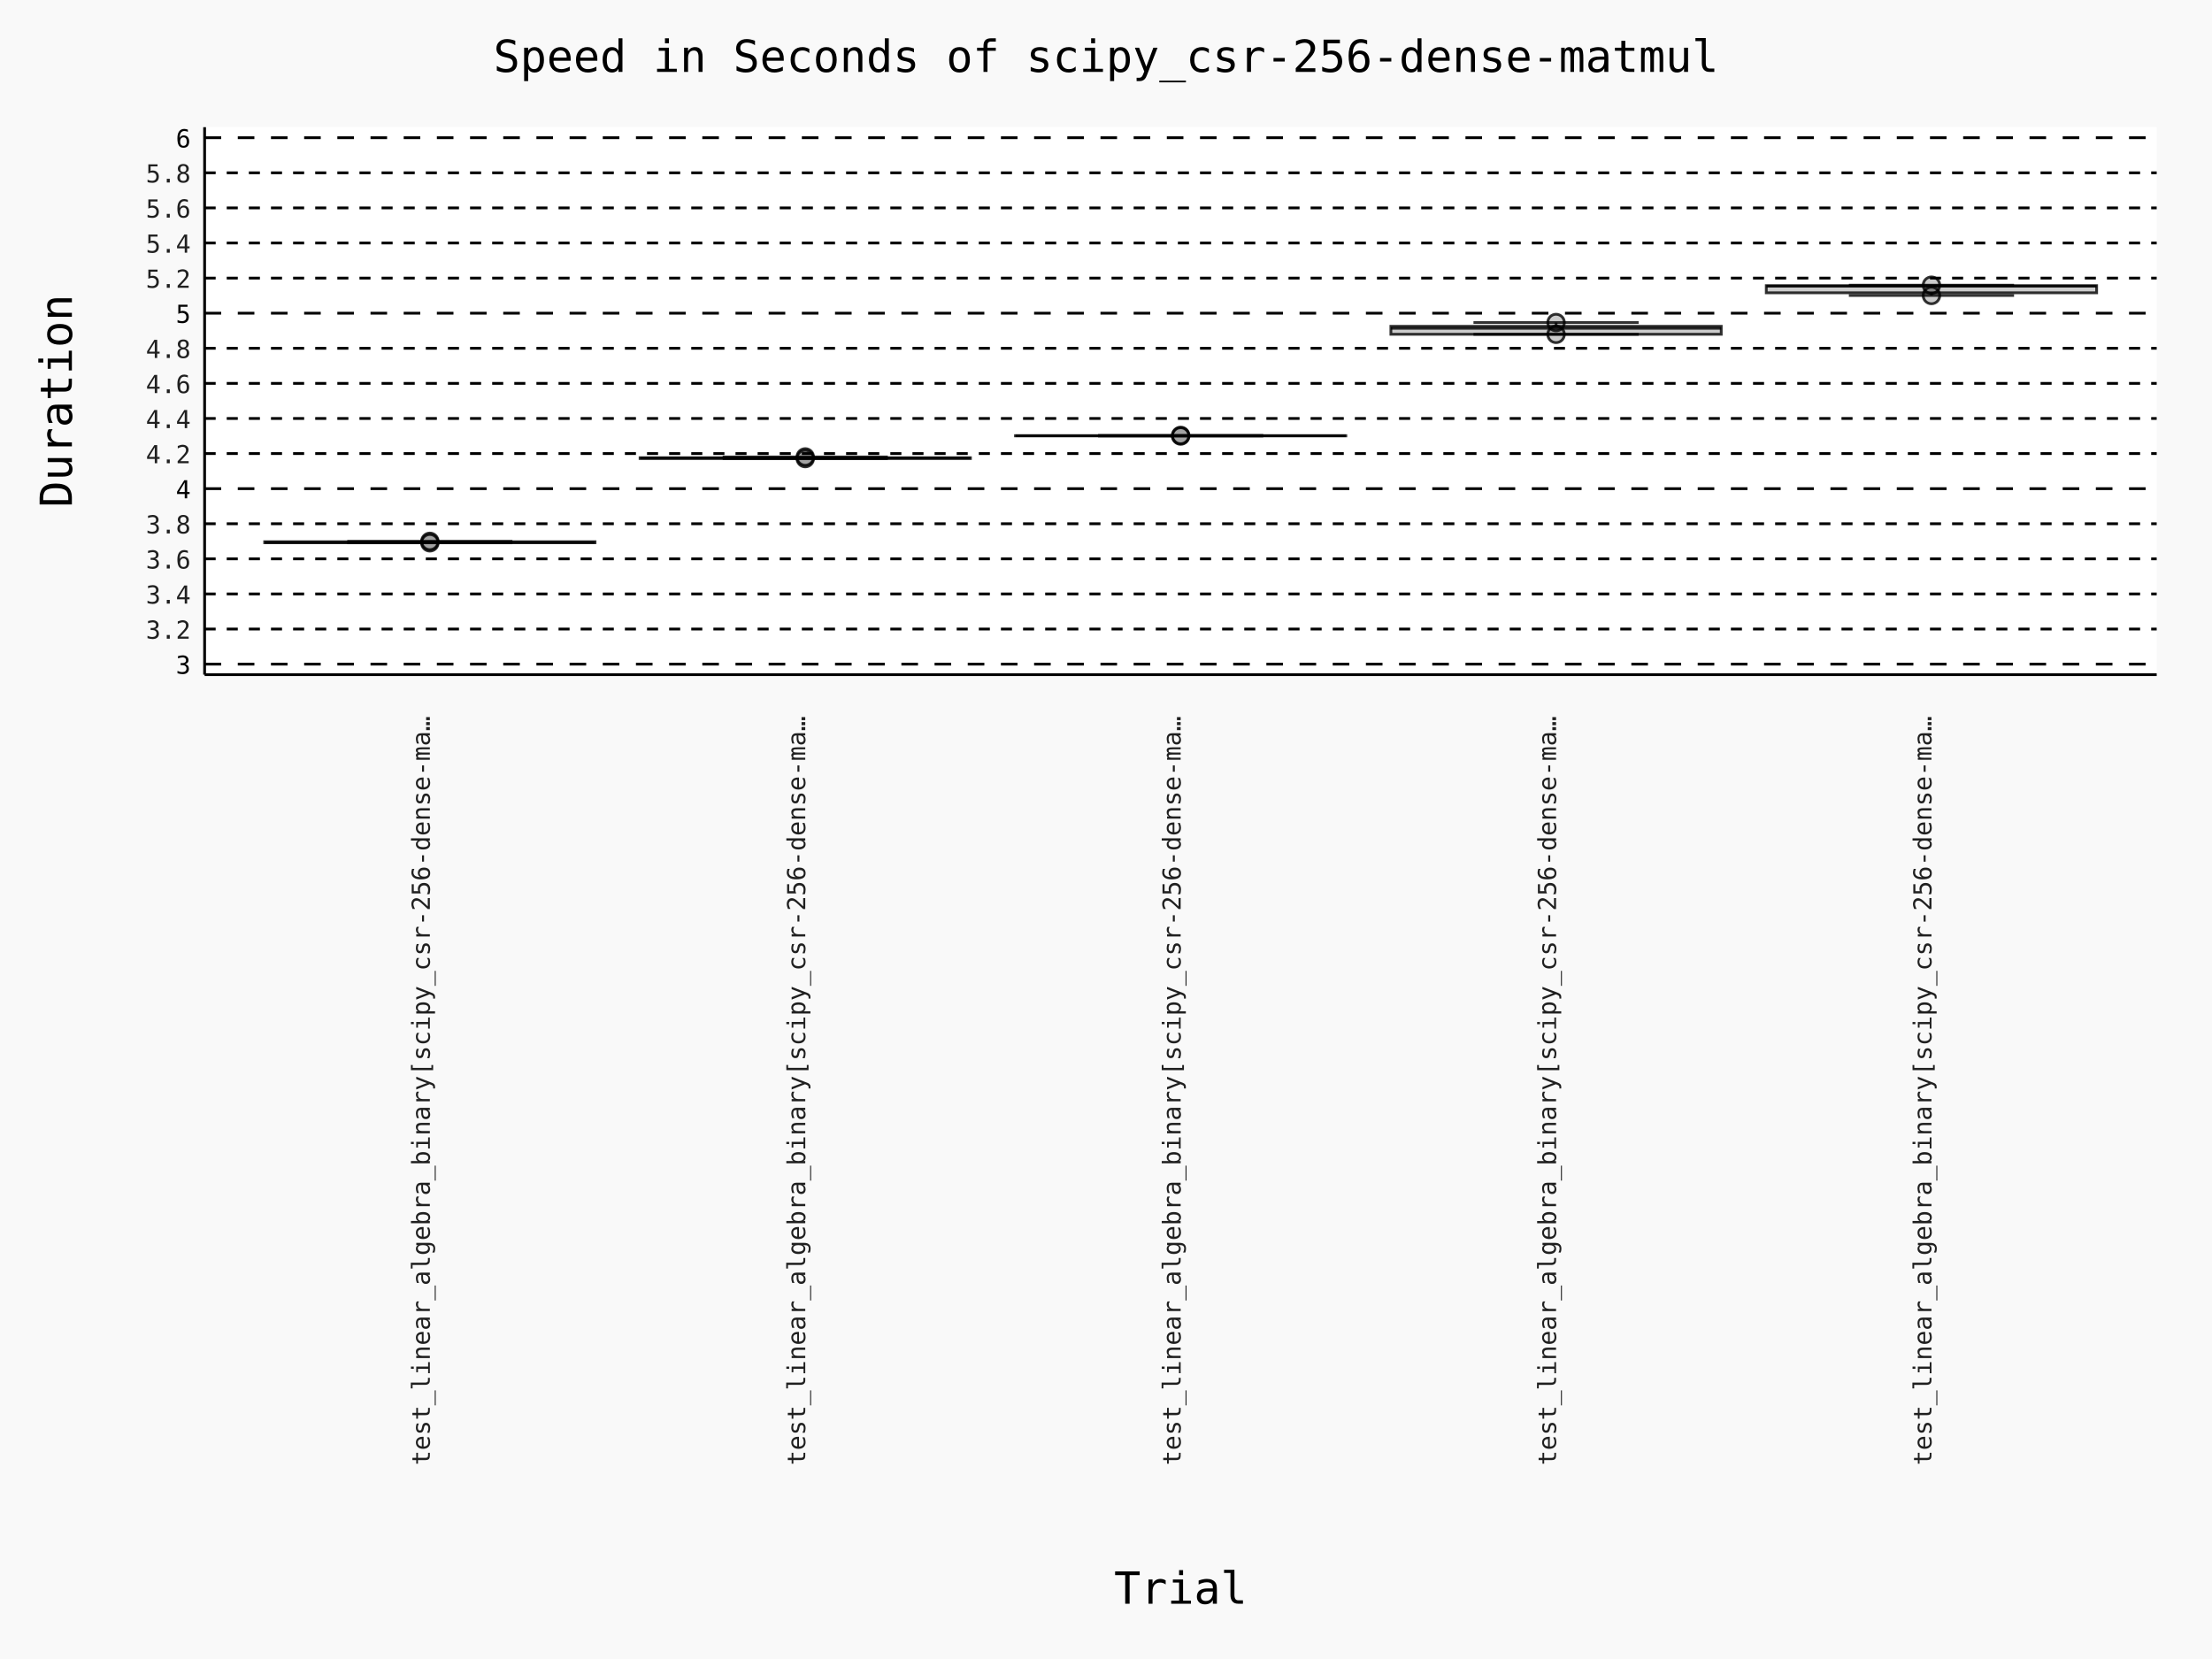
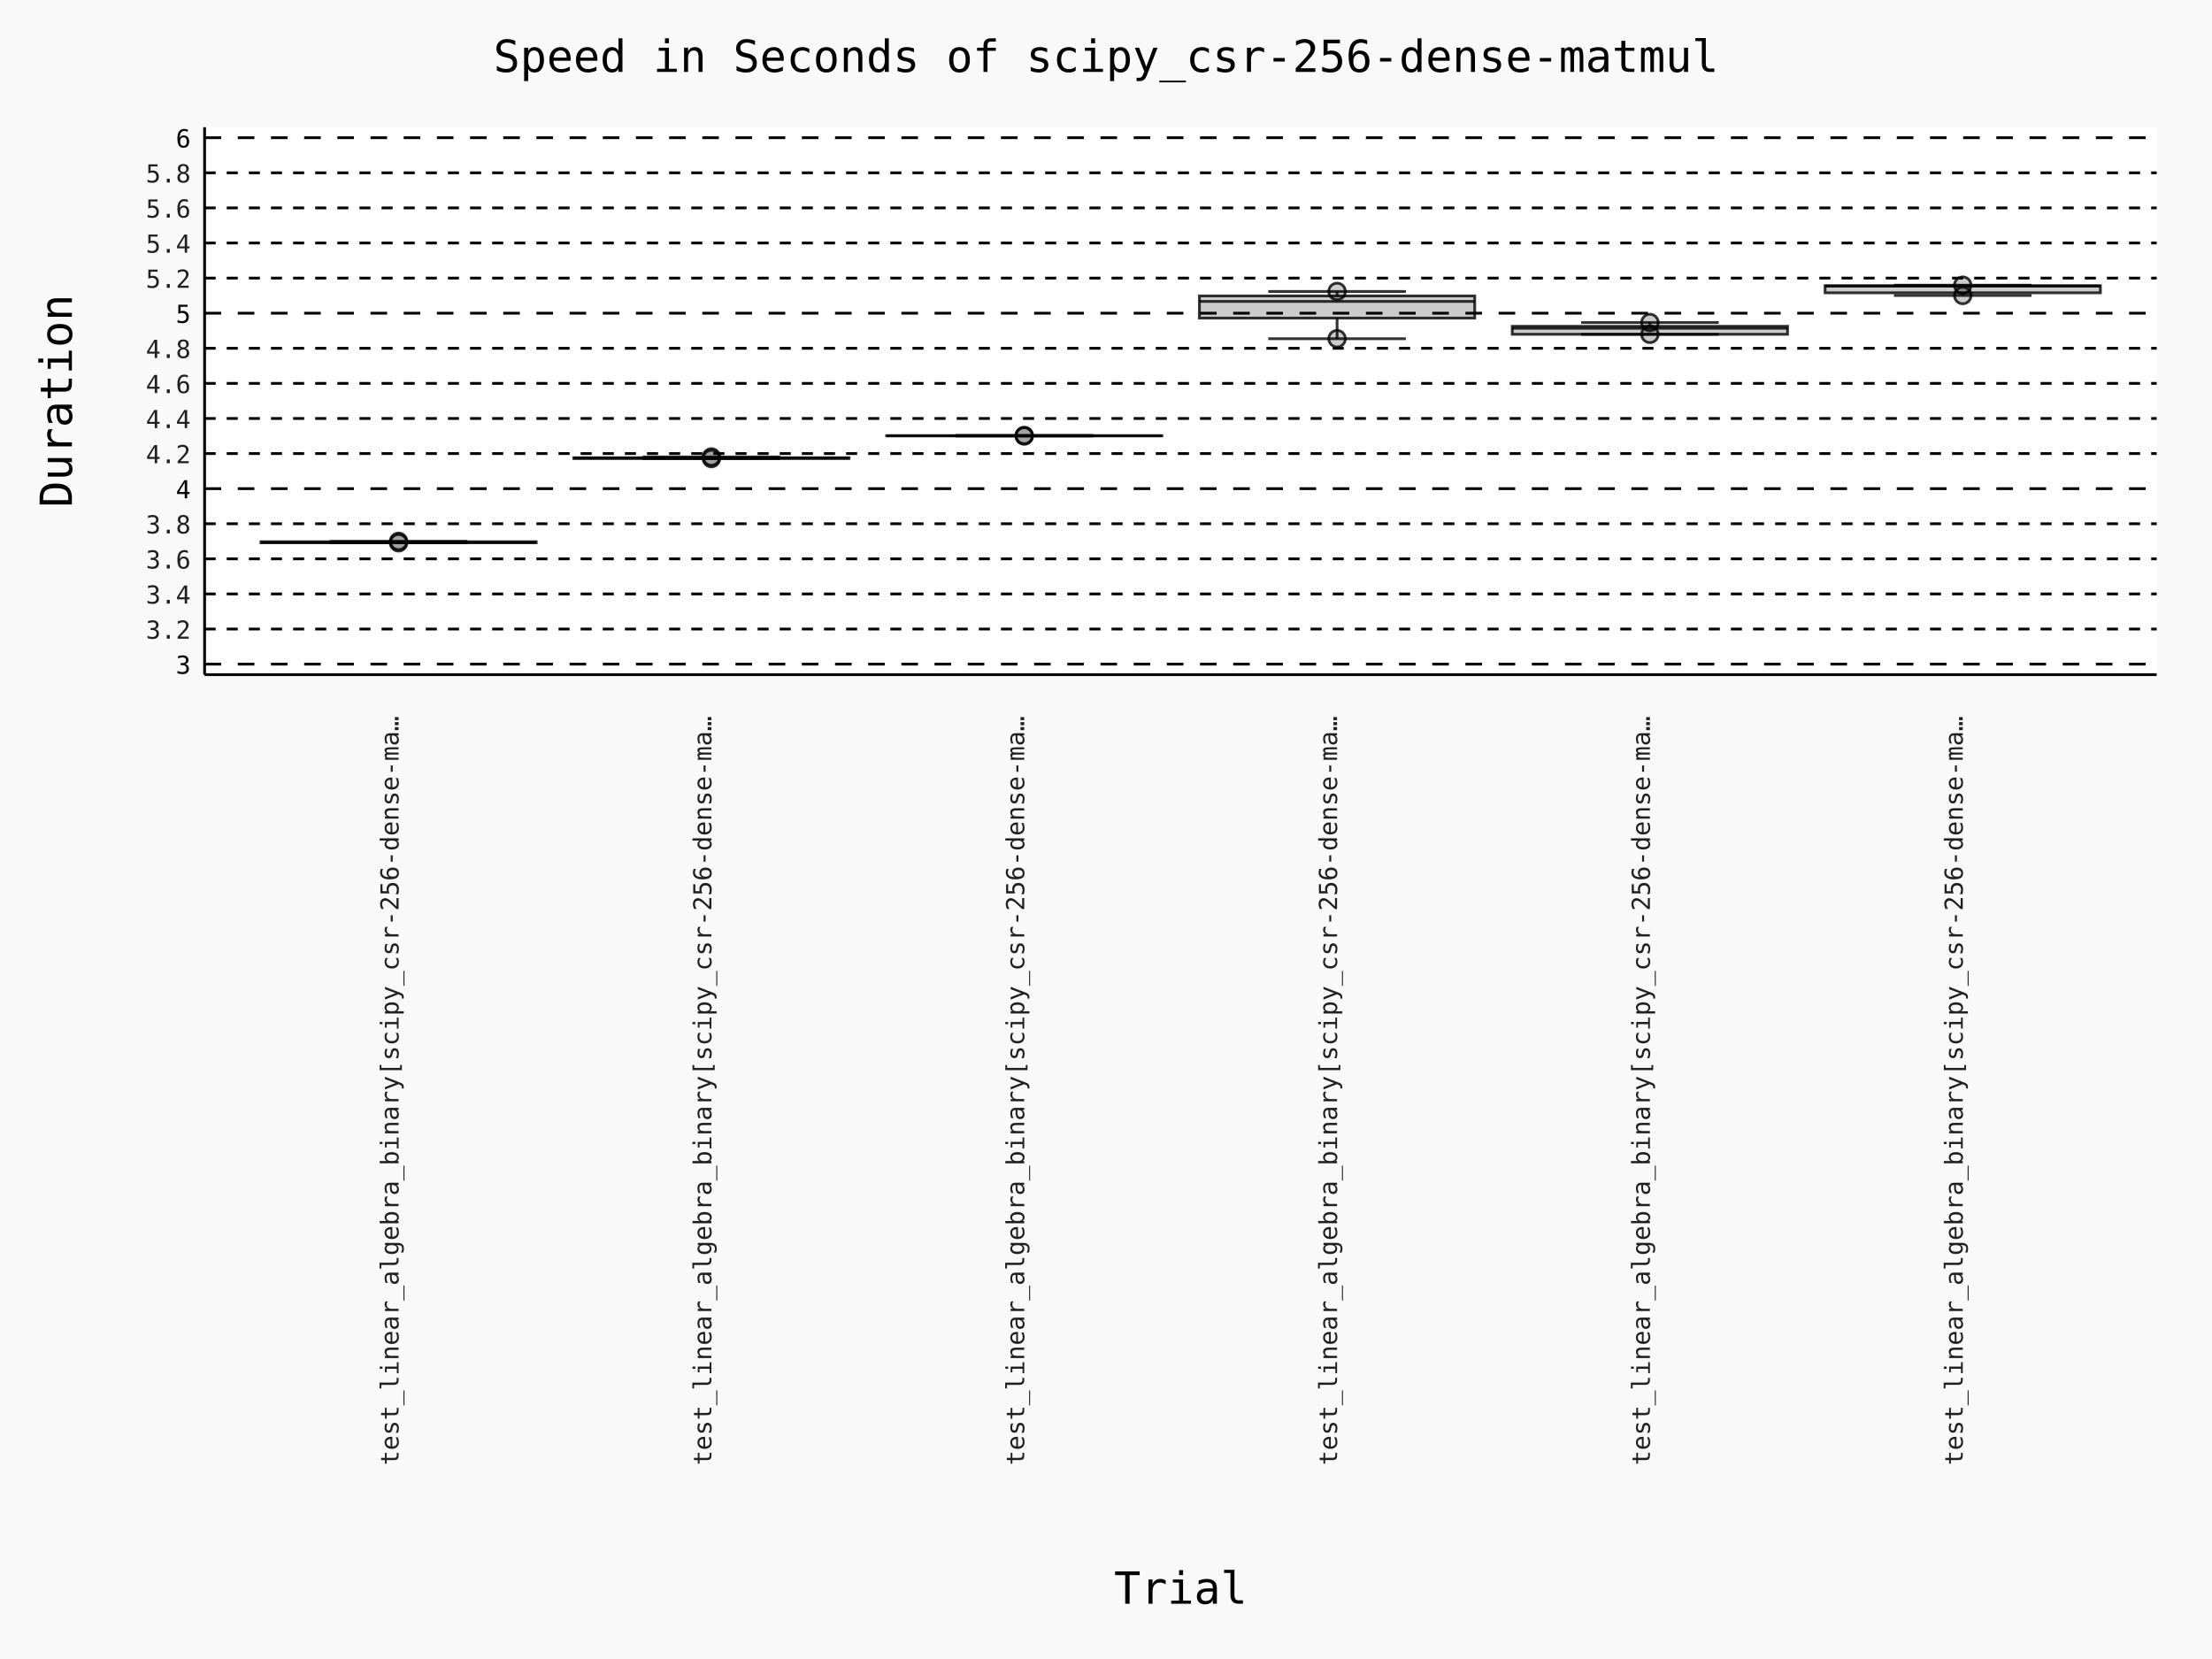
- <svg xmlns="http://www.w3.org/2000/svg" id="chart-60ebe676-c884-498b-9ce5-e6927370b313" class="pygal-chart" viewBox="0 0 800 600">
+ <svg xmlns="http://www.w3.org/2000/svg" id="chart-91309818-a7b0-49ce-b48a-a00e4e3fd071" class="pygal-chart" viewBox="0 0 800 600">
  <defs>
-     <style type="text/css">#chart-60ebe676-c884-498b-9ce5-e6927370b313{-webkit-user-select:none;-webkit-font-smoothing:antialiased;font-family:Consolas,"Deja Vu Sans Mono","Bitstream Vera Sans Mono","Courier New",monospace}#chart-60ebe676-c884-498b-9ce5-e6927370b313 .title{font-family:Consolas,"Deja Vu Sans Mono","Bitstream Vera Sans Mono","Courier New",monospace;font-size:16px}#chart-60ebe676-c884-498b-9ce5-e6927370b313 .legends .legend text{font-family:Consolas,"Deja Vu Sans Mono","Bitstream Vera Sans Mono","Courier New",monospace;font-size:14px}#chart-60ebe676-c884-498b-9ce5-e6927370b313 .axis text{font-family:Consolas,"Deja Vu Sans Mono","Bitstream Vera Sans Mono","Courier New",monospace;font-size:10px}#chart-60ebe676-c884-498b-9ce5-e6927370b313 .axis text.major{font-family:Consolas,"Deja Vu Sans Mono","Bitstream Vera Sans Mono","Courier New",monospace;font-size:10px}#chart-60ebe676-c884-498b-9ce5-e6927370b313 .text-overlay text.value{font-family:Consolas,"Deja Vu Sans Mono","Bitstream Vera Sans Mono","Courier New",monospace;font-size:16px}#chart-60ebe676-c884-498b-9ce5-e6927370b313 .text-overlay text.label{font-family:Consolas,"Deja Vu Sans Mono","Bitstream Vera Sans Mono","Courier New",monospace;font-size:10px}#chart-60ebe676-c884-498b-9ce5-e6927370b313 .tooltip{font-family:Consolas,"Deja Vu Sans Mono","Bitstream Vera Sans Mono","Courier New",monospace;font-size:14px}#chart-60ebe676-c884-498b-9ce5-e6927370b313 text.no_data{font-family:Consolas,"Deja Vu Sans Mono","Bitstream Vera Sans Mono","Courier New",monospace;font-size:64px}
- #chart-60ebe676-c884-498b-9ce5-e6927370b313{background-color:rgba(249,249,249,1)}#chart-60ebe676-c884-498b-9ce5-e6927370b313 path,#chart-60ebe676-c884-498b-9ce5-e6927370b313 line,#chart-60ebe676-c884-498b-9ce5-e6927370b313 rect,#chart-60ebe676-c884-498b-9ce5-e6927370b313 circle{-webkit-transition:150ms;-moz-transition:150ms;transition:150ms}#chart-60ebe676-c884-498b-9ce5-e6927370b313 .graph &gt; .background{fill:rgba(249,249,249,1)}#chart-60ebe676-c884-498b-9ce5-e6927370b313 .plot &gt; .background{fill:rgba(255,255,255,1)}#chart-60ebe676-c884-498b-9ce5-e6927370b313 .graph{fill:rgba(0,0,0,.87)}#chart-60ebe676-c884-498b-9ce5-e6927370b313 text.no_data{fill:rgba(0,0,0,1)}#chart-60ebe676-c884-498b-9ce5-e6927370b313 .title{fill:rgba(0,0,0,1)}#chart-60ebe676-c884-498b-9ce5-e6927370b313 .legends .legend text{fill:rgba(0,0,0,.87)}#chart-60ebe676-c884-498b-9ce5-e6927370b313 .legends .legend:hover text{fill:rgba(0,0,0,1)}#chart-60ebe676-c884-498b-9ce5-e6927370b313 .axis .line{stroke:rgba(0,0,0,1)}#chart-60ebe676-c884-498b-9ce5-e6927370b313 .axis .guide.line{stroke:rgba(0,0,0,.54)}#chart-60ebe676-c884-498b-9ce5-e6927370b313 .axis .major.line{stroke:rgba(0,0,0,.87)}#chart-60ebe676-c884-498b-9ce5-e6927370b313 .axis text.major{fill:rgba(0,0,0,1)}#chart-60ebe676-c884-498b-9ce5-e6927370b313 .axis.y .guides:hover .guide.line,#chart-60ebe676-c884-498b-9ce5-e6927370b313 .line-graph .axis.x .guides:hover .guide.line,#chart-60ebe676-c884-498b-9ce5-e6927370b313 .stackedline-graph .axis.x .guides:hover .guide.line,#chart-60ebe676-c884-498b-9ce5-e6927370b313 .xy-graph .axis.x .guides:hover .guide.line{stroke:rgba(0,0,0,1)}#chart-60ebe676-c884-498b-9ce5-e6927370b313 .axis .guides:hover text{fill:rgba(0,0,0,1)}#chart-60ebe676-c884-498b-9ce5-e6927370b313 .reactive{fill-opacity:.7;stroke-opacity:.8;stroke-width:1}#chart-60ebe676-c884-498b-9ce5-e6927370b313 .ci{stroke:rgba(0,0,0,.87)}#chart-60ebe676-c884-498b-9ce5-e6927370b313 .reactive.active,#chart-60ebe676-c884-498b-9ce5-e6927370b313 .active .reactive{fill-opacity:.8;stroke-opacity:.9;stroke-width:4}#chart-60ebe676-c884-498b-9ce5-e6927370b313 .ci .reactive.active{stroke-width:1.5}#chart-60ebe676-c884-498b-9ce5-e6927370b313 .series text{fill:rgba(0,0,0,1)}#chart-60ebe676-c884-498b-9ce5-e6927370b313 .tooltip rect{fill:rgba(255,255,255,1);stroke:rgba(0,0,0,1);-webkit-transition:opacity 150ms;-moz-transition:opacity 150ms;transition:opacity 150ms}#chart-60ebe676-c884-498b-9ce5-e6927370b313 .tooltip .label{fill:rgba(0,0,0,.87)}#chart-60ebe676-c884-498b-9ce5-e6927370b313 .tooltip .label{fill:rgba(0,0,0,.87)}#chart-60ebe676-c884-498b-9ce5-e6927370b313 .tooltip .legend{font-size:.8em;fill:rgba(0,0,0,.54)}#chart-60ebe676-c884-498b-9ce5-e6927370b313 .tooltip .x_label{font-size:.6em;fill:rgba(0,0,0,1)}#chart-60ebe676-c884-498b-9ce5-e6927370b313 .tooltip .xlink{font-size:.5em;text-decoration:underline}#chart-60ebe676-c884-498b-9ce5-e6927370b313 .tooltip .value{font-size:1.5em}#chart-60ebe676-c884-498b-9ce5-e6927370b313 .bound{font-size:.5em}#chart-60ebe676-c884-498b-9ce5-e6927370b313 .max-value{font-size:.75em;fill:rgba(0,0,0,.54)}#chart-60ebe676-c884-498b-9ce5-e6927370b313 .map-element{fill:rgba(255,255,255,1);stroke:rgba(0,0,0,.54) !important}#chart-60ebe676-c884-498b-9ce5-e6927370b313 .map-element .reactive{fill-opacity:inherit;stroke-opacity:inherit}#chart-60ebe676-c884-498b-9ce5-e6927370b313 .color-0,#chart-60ebe676-c884-498b-9ce5-e6927370b313 .color-0 a:visited{stroke:#000000;fill:#000000}#chart-60ebe676-c884-498b-9ce5-e6927370b313 .color-1,#chart-60ebe676-c884-498b-9ce5-e6927370b313 .color-1 a:visited{stroke:#000000;fill:#000000}#chart-60ebe676-c884-498b-9ce5-e6927370b313 .color-2,#chart-60ebe676-c884-498b-9ce5-e6927370b313 .color-2 a:visited{stroke:#000000;fill:#000000}#chart-60ebe676-c884-498b-9ce5-e6927370b313 .color-3,#chart-60ebe676-c884-498b-9ce5-e6927370b313 .color-3 a:visited{stroke:#000000;fill:#000000}#chart-60ebe676-c884-498b-9ce5-e6927370b313 .color-4,#chart-60ebe676-c884-498b-9ce5-e6927370b313 .color-4 a:visited{stroke:#000000;fill:#000000}#chart-60ebe676-c884-498b-9ce5-e6927370b313 .text-overlay .color-0 text{fill:white}#chart-60ebe676-c884-498b-9ce5-e6927370b313 .text-overlay .color-1 text{fill:white}#chart-60ebe676-c884-498b-9ce5-e6927370b313 .text-overlay .color-2 text{fill:white}#chart-60ebe676-c884-498b-9ce5-e6927370b313 .text-overlay .color-3 text{fill:white}#chart-60ebe676-c884-498b-9ce5-e6927370b313 .text-overlay .color-4 text{fill:white}
- #chart-60ebe676-c884-498b-9ce5-e6927370b313 text.no_data{text-anchor:middle}#chart-60ebe676-c884-498b-9ce5-e6927370b313 .guide.line{fill:none}#chart-60ebe676-c884-498b-9ce5-e6927370b313 .centered{text-anchor:middle}#chart-60ebe676-c884-498b-9ce5-e6927370b313 .title{text-anchor:middle}#chart-60ebe676-c884-498b-9ce5-e6927370b313 .legends .legend text{fill-opacity:1}#chart-60ebe676-c884-498b-9ce5-e6927370b313 .axis.x text{text-anchor:middle}#chart-60ebe676-c884-498b-9ce5-e6927370b313 .axis.x:not(.web) text[transform]{text-anchor:start}#chart-60ebe676-c884-498b-9ce5-e6927370b313 .axis.x:not(.web) text[transform].backwards{text-anchor:end}#chart-60ebe676-c884-498b-9ce5-e6927370b313 .axis.y text{text-anchor:end}#chart-60ebe676-c884-498b-9ce5-e6927370b313 .axis.y text[transform].backwards{text-anchor:start}#chart-60ebe676-c884-498b-9ce5-e6927370b313 .axis.y2 text{text-anchor:start}#chart-60ebe676-c884-498b-9ce5-e6927370b313 .axis.y2 text[transform].backwards{text-anchor:end}#chart-60ebe676-c884-498b-9ce5-e6927370b313 .axis .guide.line{stroke-dasharray:4,4;stroke:black}#chart-60ebe676-c884-498b-9ce5-e6927370b313 .axis .major.guide.line{stroke-dasharray:6,6;stroke:black}#chart-60ebe676-c884-498b-9ce5-e6927370b313 .horizontal .axis.y .guide.line,#chart-60ebe676-c884-498b-9ce5-e6927370b313 .horizontal .axis.y2 .guide.line,#chart-60ebe676-c884-498b-9ce5-e6927370b313 .vertical .axis.x .guide.line{opacity:0}#chart-60ebe676-c884-498b-9ce5-e6927370b313 .horizontal .axis.always_show .guide.line,#chart-60ebe676-c884-498b-9ce5-e6927370b313 .vertical .axis.always_show .guide.line{opacity:1 !important}#chart-60ebe676-c884-498b-9ce5-e6927370b313 .axis.y .guides:hover .guide.line,#chart-60ebe676-c884-498b-9ce5-e6927370b313 .axis.y2 .guides:hover .guide.line,#chart-60ebe676-c884-498b-9ce5-e6927370b313 .axis.x .guides:hover .guide.line{opacity:1}#chart-60ebe676-c884-498b-9ce5-e6927370b313 .axis .guides:hover text{opacity:1}#chart-60ebe676-c884-498b-9ce5-e6927370b313 .nofill{fill:none}#chart-60ebe676-c884-498b-9ce5-e6927370b313 .subtle-fill{fill-opacity:.2}#chart-60ebe676-c884-498b-9ce5-e6927370b313 .dot{stroke-width:1px;fill-opacity:1;stroke-opacity:1}#chart-60ebe676-c884-498b-9ce5-e6927370b313 .dot.active{stroke-width:5px}#chart-60ebe676-c884-498b-9ce5-e6927370b313 .dot.negative{fill:transparent}#chart-60ebe676-c884-498b-9ce5-e6927370b313 text,#chart-60ebe676-c884-498b-9ce5-e6927370b313 tspan{stroke:none !important}#chart-60ebe676-c884-498b-9ce5-e6927370b313 .series text.active{opacity:1}#chart-60ebe676-c884-498b-9ce5-e6927370b313 .tooltip rect{fill-opacity:.95;stroke-width:.5}#chart-60ebe676-c884-498b-9ce5-e6927370b313 .tooltip text{fill-opacity:1}#chart-60ebe676-c884-498b-9ce5-e6927370b313 .showable{visibility:hidden}#chart-60ebe676-c884-498b-9ce5-e6927370b313 .showable.shown{visibility:visible}#chart-60ebe676-c884-498b-9ce5-e6927370b313 .gauge-background{fill:rgba(229,229,229,1);stroke:none}#chart-60ebe676-c884-498b-9ce5-e6927370b313 .bg-lines{stroke:rgba(249,249,249,1);stroke-width:2px}
+     <style type="text/css">#chart-91309818-a7b0-49ce-b48a-a00e4e3fd071{-webkit-user-select:none;-webkit-font-smoothing:antialiased;font-family:Consolas,"Deja Vu Sans Mono","Bitstream Vera Sans Mono","Courier New",monospace}#chart-91309818-a7b0-49ce-b48a-a00e4e3fd071 .title{font-family:Consolas,"Deja Vu Sans Mono","Bitstream Vera Sans Mono","Courier New",monospace;font-size:16px}#chart-91309818-a7b0-49ce-b48a-a00e4e3fd071 .legends .legend text{font-family:Consolas,"Deja Vu Sans Mono","Bitstream Vera Sans Mono","Courier New",monospace;font-size:14px}#chart-91309818-a7b0-49ce-b48a-a00e4e3fd071 .axis text{font-family:Consolas,"Deja Vu Sans Mono","Bitstream Vera Sans Mono","Courier New",monospace;font-size:10px}#chart-91309818-a7b0-49ce-b48a-a00e4e3fd071 .axis text.major{font-family:Consolas,"Deja Vu Sans Mono","Bitstream Vera Sans Mono","Courier New",monospace;font-size:10px}#chart-91309818-a7b0-49ce-b48a-a00e4e3fd071 .text-overlay text.value{font-family:Consolas,"Deja Vu Sans Mono","Bitstream Vera Sans Mono","Courier New",monospace;font-size:16px}#chart-91309818-a7b0-49ce-b48a-a00e4e3fd071 .text-overlay text.label{font-family:Consolas,"Deja Vu Sans Mono","Bitstream Vera Sans Mono","Courier New",monospace;font-size:10px}#chart-91309818-a7b0-49ce-b48a-a00e4e3fd071 .tooltip{font-family:Consolas,"Deja Vu Sans Mono","Bitstream Vera Sans Mono","Courier New",monospace;font-size:14px}#chart-91309818-a7b0-49ce-b48a-a00e4e3fd071 text.no_data{font-family:Consolas,"Deja Vu Sans Mono","Bitstream Vera Sans Mono","Courier New",monospace;font-size:64px}
+ #chart-91309818-a7b0-49ce-b48a-a00e4e3fd071{background-color:rgba(249,249,249,1)}#chart-91309818-a7b0-49ce-b48a-a00e4e3fd071 path,#chart-91309818-a7b0-49ce-b48a-a00e4e3fd071 line,#chart-91309818-a7b0-49ce-b48a-a00e4e3fd071 rect,#chart-91309818-a7b0-49ce-b48a-a00e4e3fd071 circle{-webkit-transition:150ms;-moz-transition:150ms;transition:150ms}#chart-91309818-a7b0-49ce-b48a-a00e4e3fd071 .graph &gt; .background{fill:rgba(249,249,249,1)}#chart-91309818-a7b0-49ce-b48a-a00e4e3fd071 .plot &gt; .background{fill:rgba(255,255,255,1)}#chart-91309818-a7b0-49ce-b48a-a00e4e3fd071 .graph{fill:rgba(0,0,0,.87)}#chart-91309818-a7b0-49ce-b48a-a00e4e3fd071 text.no_data{fill:rgba(0,0,0,1)}#chart-91309818-a7b0-49ce-b48a-a00e4e3fd071 .title{fill:rgba(0,0,0,1)}#chart-91309818-a7b0-49ce-b48a-a00e4e3fd071 .legends .legend text{fill:rgba(0,0,0,.87)}#chart-91309818-a7b0-49ce-b48a-a00e4e3fd071 .legends .legend:hover text{fill:rgba(0,0,0,1)}#chart-91309818-a7b0-49ce-b48a-a00e4e3fd071 .axis .line{stroke:rgba(0,0,0,1)}#chart-91309818-a7b0-49ce-b48a-a00e4e3fd071 .axis .guide.line{stroke:rgba(0,0,0,.54)}#chart-91309818-a7b0-49ce-b48a-a00e4e3fd071 .axis .major.line{stroke:rgba(0,0,0,.87)}#chart-91309818-a7b0-49ce-b48a-a00e4e3fd071 .axis text.major{fill:rgba(0,0,0,1)}#chart-91309818-a7b0-49ce-b48a-a00e4e3fd071 .axis.y .guides:hover .guide.line,#chart-91309818-a7b0-49ce-b48a-a00e4e3fd071 .line-graph .axis.x .guides:hover .guide.line,#chart-91309818-a7b0-49ce-b48a-a00e4e3fd071 .stackedline-graph .axis.x .guides:hover .guide.line,#chart-91309818-a7b0-49ce-b48a-a00e4e3fd071 .xy-graph .axis.x .guides:hover .guide.line{stroke:rgba(0,0,0,1)}#chart-91309818-a7b0-49ce-b48a-a00e4e3fd071 .axis .guides:hover text{fill:rgba(0,0,0,1)}#chart-91309818-a7b0-49ce-b48a-a00e4e3fd071 .reactive{fill-opacity:.7;stroke-opacity:.8;stroke-width:1}#chart-91309818-a7b0-49ce-b48a-a00e4e3fd071 .ci{stroke:rgba(0,0,0,.87)}#chart-91309818-a7b0-49ce-b48a-a00e4e3fd071 .reactive.active,#chart-91309818-a7b0-49ce-b48a-a00e4e3fd071 .active .reactive{fill-opacity:.8;stroke-opacity:.9;stroke-width:4}#chart-91309818-a7b0-49ce-b48a-a00e4e3fd071 .ci .reactive.active{stroke-width:1.5}#chart-91309818-a7b0-49ce-b48a-a00e4e3fd071 .series text{fill:rgba(0,0,0,1)}#chart-91309818-a7b0-49ce-b48a-a00e4e3fd071 .tooltip rect{fill:rgba(255,255,255,1);stroke:rgba(0,0,0,1);-webkit-transition:opacity 150ms;-moz-transition:opacity 150ms;transition:opacity 150ms}#chart-91309818-a7b0-49ce-b48a-a00e4e3fd071 .tooltip .label{fill:rgba(0,0,0,.87)}#chart-91309818-a7b0-49ce-b48a-a00e4e3fd071 .tooltip .label{fill:rgba(0,0,0,.87)}#chart-91309818-a7b0-49ce-b48a-a00e4e3fd071 .tooltip .legend{font-size:.8em;fill:rgba(0,0,0,.54)}#chart-91309818-a7b0-49ce-b48a-a00e4e3fd071 .tooltip .x_label{font-size:.6em;fill:rgba(0,0,0,1)}#chart-91309818-a7b0-49ce-b48a-a00e4e3fd071 .tooltip .xlink{font-size:.5em;text-decoration:underline}#chart-91309818-a7b0-49ce-b48a-a00e4e3fd071 .tooltip .value{font-size:1.5em}#chart-91309818-a7b0-49ce-b48a-a00e4e3fd071 .bound{font-size:.5em}#chart-91309818-a7b0-49ce-b48a-a00e4e3fd071 .max-value{font-size:.75em;fill:rgba(0,0,0,.54)}#chart-91309818-a7b0-49ce-b48a-a00e4e3fd071 .map-element{fill:rgba(255,255,255,1);stroke:rgba(0,0,0,.54) !important}#chart-91309818-a7b0-49ce-b48a-a00e4e3fd071 .map-element .reactive{fill-opacity:inherit;stroke-opacity:inherit}#chart-91309818-a7b0-49ce-b48a-a00e4e3fd071 .color-0,#chart-91309818-a7b0-49ce-b48a-a00e4e3fd071 .color-0 a:visited{stroke:#000000;fill:#000000}#chart-91309818-a7b0-49ce-b48a-a00e4e3fd071 .color-1,#chart-91309818-a7b0-49ce-b48a-a00e4e3fd071 .color-1 a:visited{stroke:#000000;fill:#000000}#chart-91309818-a7b0-49ce-b48a-a00e4e3fd071 .color-2,#chart-91309818-a7b0-49ce-b48a-a00e4e3fd071 .color-2 a:visited{stroke:#000000;fill:#000000}#chart-91309818-a7b0-49ce-b48a-a00e4e3fd071 .color-3,#chart-91309818-a7b0-49ce-b48a-a00e4e3fd071 .color-3 a:visited{stroke:#000000;fill:#000000}#chart-91309818-a7b0-49ce-b48a-a00e4e3fd071 .color-4,#chart-91309818-a7b0-49ce-b48a-a00e4e3fd071 .color-4 a:visited{stroke:#000000;fill:#000000}#chart-91309818-a7b0-49ce-b48a-a00e4e3fd071 .color-5,#chart-91309818-a7b0-49ce-b48a-a00e4e3fd071 .color-5 a:visited{stroke:#000000;fill:#000000}#chart-91309818-a7b0-49ce-b48a-a00e4e3fd071 .text-overlay .color-0 text{fill:white}#chart-91309818-a7b0-49ce-b48a-a00e4e3fd071 .text-overlay .color-1 text{fill:white}#chart-91309818-a7b0-49ce-b48a-a00e4e3fd071 .text-overlay .color-2 text{fill:white}#chart-91309818-a7b0-49ce-b48a-a00e4e3fd071 .text-overlay .color-3 text{fill:white}#chart-91309818-a7b0-49ce-b48a-a00e4e3fd071 .text-overlay .color-4 text{fill:white}#chart-91309818-a7b0-49ce-b48a-a00e4e3fd071 .text-overlay .color-5 text{fill:white}
+ #chart-91309818-a7b0-49ce-b48a-a00e4e3fd071 text.no_data{text-anchor:middle}#chart-91309818-a7b0-49ce-b48a-a00e4e3fd071 .guide.line{fill:none}#chart-91309818-a7b0-49ce-b48a-a00e4e3fd071 .centered{text-anchor:middle}#chart-91309818-a7b0-49ce-b48a-a00e4e3fd071 .title{text-anchor:middle}#chart-91309818-a7b0-49ce-b48a-a00e4e3fd071 .legends .legend text{fill-opacity:1}#chart-91309818-a7b0-49ce-b48a-a00e4e3fd071 .axis.x text{text-anchor:middle}#chart-91309818-a7b0-49ce-b48a-a00e4e3fd071 .axis.x:not(.web) text[transform]{text-anchor:start}#chart-91309818-a7b0-49ce-b48a-a00e4e3fd071 .axis.x:not(.web) text[transform].backwards{text-anchor:end}#chart-91309818-a7b0-49ce-b48a-a00e4e3fd071 .axis.y text{text-anchor:end}#chart-91309818-a7b0-49ce-b48a-a00e4e3fd071 .axis.y text[transform].backwards{text-anchor:start}#chart-91309818-a7b0-49ce-b48a-a00e4e3fd071 .axis.y2 text{text-anchor:start}#chart-91309818-a7b0-49ce-b48a-a00e4e3fd071 .axis.y2 text[transform].backwards{text-anchor:end}#chart-91309818-a7b0-49ce-b48a-a00e4e3fd071 .axis .guide.line{stroke-dasharray:4,4;stroke:black}#chart-91309818-a7b0-49ce-b48a-a00e4e3fd071 .axis .major.guide.line{stroke-dasharray:6,6;stroke:black}#chart-91309818-a7b0-49ce-b48a-a00e4e3fd071 .horizontal .axis.y .guide.line,#chart-91309818-a7b0-49ce-b48a-a00e4e3fd071 .horizontal .axis.y2 .guide.line,#chart-91309818-a7b0-49ce-b48a-a00e4e3fd071 .vertical .axis.x .guide.line{opacity:0}#chart-91309818-a7b0-49ce-b48a-a00e4e3fd071 .horizontal .axis.always_show .guide.line,#chart-91309818-a7b0-49ce-b48a-a00e4e3fd071 .vertical .axis.always_show .guide.line{opacity:1 !important}#chart-91309818-a7b0-49ce-b48a-a00e4e3fd071 .axis.y .guides:hover .guide.line,#chart-91309818-a7b0-49ce-b48a-a00e4e3fd071 .axis.y2 .guides:hover .guide.line,#chart-91309818-a7b0-49ce-b48a-a00e4e3fd071 .axis.x .guides:hover .guide.line{opacity:1}#chart-91309818-a7b0-49ce-b48a-a00e4e3fd071 .axis .guides:hover text{opacity:1}#chart-91309818-a7b0-49ce-b48a-a00e4e3fd071 .nofill{fill:none}#chart-91309818-a7b0-49ce-b48a-a00e4e3fd071 .subtle-fill{fill-opacity:.2}#chart-91309818-a7b0-49ce-b48a-a00e4e3fd071 .dot{stroke-width:1px;fill-opacity:1;stroke-opacity:1}#chart-91309818-a7b0-49ce-b48a-a00e4e3fd071 .dot.active{stroke-width:5px}#chart-91309818-a7b0-49ce-b48a-a00e4e3fd071 .dot.negative{fill:transparent}#chart-91309818-a7b0-49ce-b48a-a00e4e3fd071 text,#chart-91309818-a7b0-49ce-b48a-a00e4e3fd071 tspan{stroke:none !important}#chart-91309818-a7b0-49ce-b48a-a00e4e3fd071 .series text.active{opacity:1}#chart-91309818-a7b0-49ce-b48a-a00e4e3fd071 .tooltip rect{fill-opacity:.95;stroke-width:.5}#chart-91309818-a7b0-49ce-b48a-a00e4e3fd071 .tooltip text{fill-opacity:1}#chart-91309818-a7b0-49ce-b48a-a00e4e3fd071 .showable{visibility:hidden}#chart-91309818-a7b0-49ce-b48a-a00e4e3fd071 .showable.shown{visibility:visible}#chart-91309818-a7b0-49ce-b48a-a00e4e3fd071 .gauge-background{fill:rgba(229,229,229,1);stroke:none}#chart-91309818-a7b0-49ce-b48a-a00e4e3fd071 .bg-lines{stroke:rgba(249,249,249,1);stroke-width:2px}
.tooltip .value{font-size:1em !important}.axis text{font-size:9px !important}</style>
  </defs>
  <g class="graph custombox-graph vertical">
    <rect x="0" y="0" width="800" height="600" class="background" />
    <g transform="translate(74, 46)" class="plot">
      <rect x="0" y="0" width="706.0" height="198.0" class="background" />
      <g class="axis y always_show">
        <path d="M0 198 h706" class="line" />
        <g class="guides">
          <path d="M0 194.192 h706" class="major guide line" />
          <text x="-5" y="197.692" class="major">3</text>
        </g>
        <g class="guides">
          <path d="M0 181.5 h706" class="guide line" />
          <text x="-5" y="185" class="">3.2</text>
        </g>
        <g class="guides">
          <path d="M0 168.808 h706" class="guide line" />
          <text x="-5" y="172.308" class="">3.4</text>
        </g>
        <g class="guides">
          <path d="M0 156.115 h706" class="guide line" />
          <text x="-5" y="159.615" class="">3.6</text>
        </g>
        <g class="guides">
          <path d="M0 143.423 h706" class="guide line" />
          <text x="-5" y="146.923" class="">3.8</text>
        </g>
        <g class="guides">
          <path d="M0 130.731 h706" class="major guide line" />
          <text x="-5" y="134.231" class="major">4</text>
        </g>
        <g class="guides">
          <path d="M0 118.038 h706" class="guide line" />
          <text x="-5" y="121.538" class="">4.2</text>
        </g>
        <g class="guides">
          <path d="M0 105.346 h706" class="guide line" />
          <text x="-5" y="108.846" class="">4.4</text>
        </g>
        <g class="guides">
          <path d="M0 92.654 h706" class="guide line" />
          <text x="-5" y="96.154" class="">4.6</text>
        </g>
        <g class="guides">
          <path d="M0 79.962 h706" class="guide line" />
          <text x="-5" y="83.462" class="">4.8</text>
        </g>
        <g class="guides">
          <path d="M0 67.269 h706" class="major guide line" />
          <text x="-5" y="70.769" class="major">5</text>
        </g>
        <g class="guides">
          <path d="M0 54.577 h706" class="guide line" />
          <text x="-5" y="58.077" class="">5.2</text>
        </g>
        <g class="guides">
          <path d="M0 41.885 h706" class="guide line" />
          <text x="-5" y="45.385" class="">5.4</text>
        </g>
        <g class="guides">
          <path d="M0 29.192 h706" class="guide line" />
          <text x="-5" y="32.692" class="">5.6</text>
        </g>
        <g class="guides">
          <path d="M0 16.5 h706" class="guide line" />
          <text x="-5" y="20.0" class="">5.8</text>
        </g>
        <g class="guides">
          <path d="M0 3.808 h706" class="major guide line" />
          <text x="-5" y="7.308" class="major">6</text>
        </g>
      </g>
      <g class="axis x">
        <path d="M0 0 v198" class="line" />
        <g class="guides">
-           <path d="M81.462 0 v198" class="guide line" />
-           <text x="81.462" y="213.0" class="backwards" transform="rotate(270 81.46154 213)">test_linear_algebra_binary[scipy_csr-256-dense-ma…</text>
-         </g>
-         <g class="guides">
-           <path d="M217.231 0 v198" class="guide line" />
-           <text x="217.231" y="213.0" class="backwards" transform="rotate(270 217.2308 213)">test_linear_algebra_binary[scipy_csr-256-dense-ma…</text>
-         </g>
-         <g class="guides">
-           <path d="M353 0 v198" class="guide line" />
-           <text x="353.0" y="213.0" class="backwards" transform="rotate(270 353 213)">test_linear_algebra_binary[scipy_csr-256-dense-ma…</text>
-         </g>
-         <g class="guides">
-           <path d="M488.769 0 v198" class="guide line" />
-           <text x="488.769" y="213.0" class="backwards" transform="rotate(270 488.7692 213)">test_linear_algebra_binary[scipy_csr-256-dense-ma…</text>
-         </g>
-         <g class="guides">
-           <path d="M624.538 0 v198" class="guide line" />
-           <text x="624.538" y="213.0" class="backwards" transform="rotate(270 624.5385 213)">test_linear_algebra_binary[scipy_csr-256-dense-ma…</text>
+           <path d="M70.147 0 v198" class="guide line" />
+           <text x="70.147" y="213.0" class="backwards" transform="rotate(270 70.14744 213)">test_linear_algebra_binary[scipy_csr-256-dense-ma…</text>
+         </g>
+         <g class="guides">
+           <path d="M183.288 0 v198" class="guide line" />
+           <text x="183.288" y="213.0" class="backwards" transform="rotate(270 183.2885 213)">test_linear_algebra_binary[scipy_csr-256-dense-ma…</text>
+         </g>
+         <g class="guides">
+           <path d="M296.429 0 v198" class="guide line" />
+           <text x="296.429" y="213.0" class="backwards" transform="rotate(270 296.4295 213)">test_linear_algebra_binary[scipy_csr-256-dense-ma…</text>
+         </g>
+         <g class="guides">
+           <path d="M409.571 0 v198" class="guide line" />
+           <text x="409.571" y="213.0" class="backwards" transform="rotate(270 409.5705 213)">test_linear_algebra_binary[scipy_csr-256-dense-ma…</text>
+         </g>
+         <g class="guides">
+           <path d="M522.712 0 v198" class="guide line" />
+           <text x="522.712" y="213.0" class="backwards" transform="rotate(270 522.7115 213)">test_linear_algebra_binary[scipy_csr-256-dense-ma…</text>
+         </g>
+         <g class="guides">
+           <path d="M635.853 0 v198" class="guide line" />
+           <text x="635.853" y="213.0" class="backwards" transform="rotate(270 635.8526 213)">test_linear_algebra_binary[scipy_csr-256-dense-ma…</text>
        </g>
      </g>
      <g class="series serie-0 color-0">
        <g class="boxes">
          <g class="box">
-             <path stroke-width="3" d="M51.592 150.313 L111.331 150.313" class="reactive tooltip-trigger" />
-             <path stroke-width="3" d="M21.723 150.177 L141.2 150.177" class="reactive tooltip-trigger" />
-             <path stroke-width="3" d="M51.592 149.786 L111.331 149.786" class="reactive tooltip-trigger" />
-             <path stroke-width="2" d="M81.462 150.313 L81.462 150.277" class="reactive tooltip-trigger" />
-             <path stroke-width="2" d="M81.462 149.786 L81.462 149.928" class="reactive tooltip-trigger" />
-             <rect x="21.723" y="149.928" height="0.348" width="119.477" class="subtle-fill reactive tooltip-trigger" />
-             <circle cx="81.462" cy="150.313" r="3" class="subtle-fill reactive tooltip-trigger" />
-             <circle cx="81.462" cy="149.786" r="3" class="subtle-fill reactive tooltip-trigger" />
+             <path stroke-width="3" d="M45.256 150.313 L95.038 150.313" class="reactive tooltip-trigger" />
+             <path stroke-width="3" d="M20.365 150.177 L119.929 150.177" class="reactive tooltip-trigger" />
+             <path stroke-width="3" d="M45.256 149.786 L95.038 149.786" class="reactive tooltip-trigger" />
+             <path stroke-width="2" d="M70.147 150.313 L70.147 150.277" class="reactive tooltip-trigger" />
+             <path stroke-width="2" d="M70.147 149.786 L70.147 149.928" class="reactive tooltip-trigger" />
+             <rect x="20.365" y="149.928" height="0.348" width="99.564" class="subtle-fill reactive tooltip-trigger" />
+             <circle cx="70.147" cy="150.313" r="3" class="subtle-fill reactive tooltip-trigger" />
+             <circle cx="70.147" cy="149.786" r="3" class="subtle-fill reactive tooltip-trigger" />
          </g>
        </g>
      </g>
      <g class="series serie-1 color-1">
        <g class="boxes">
          <g class="box">
-             <path stroke-width="3" d="M187.362 119.852 L247.1 119.852" class="reactive tooltip-trigger" />
-             <path stroke-width="3" d="M157.492 119.647 L276.969 119.647" class="reactive tooltip-trigger" />
-             <path stroke-width="3" d="M187.362 119.259 L247.1 119.259" class="reactive tooltip-trigger" />
-             <path stroke-width="2" d="M217.231 119.852 L217.231 119.832" class="reactive tooltip-trigger" />
-             <path stroke-width="2" d="M217.231 119.259 L217.231 119.55" class="reactive tooltip-trigger" />
-             <rect x="157.492" y="119.55" height="0.282" width="119.477" class="subtle-fill reactive tooltip-trigger" />
-             <circle cx="217.231" cy="119.852" r="3" class="subtle-fill reactive tooltip-trigger" />
-             <circle cx="217.231" cy="119.259" r="3" class="subtle-fill reactive tooltip-trigger" />
+             <path stroke-width="3" d="M158.397 119.852 L208.179 119.852" class="reactive tooltip-trigger" />
+             <path stroke-width="3" d="M133.506 119.647 L233.071 119.647" class="reactive tooltip-trigger" />
+             <path stroke-width="3" d="M158.397 119.259 L208.179 119.259" class="reactive tooltip-trigger" />
+             <path stroke-width="2" d="M183.288 119.852 L183.288 119.832" class="reactive tooltip-trigger" />
+             <path stroke-width="2" d="M183.288 119.259 L183.288 119.55" class="reactive tooltip-trigger" />
+             <rect x="133.506" y="119.55" height="0.282" width="99.564" class="subtle-fill reactive tooltip-trigger" />
+             <circle cx="183.288" cy="119.852" r="3" class="subtle-fill reactive tooltip-trigger" />
+             <circle cx="183.288" cy="119.259" r="3" class="subtle-fill reactive tooltip-trigger" />
          </g>
        </g>
      </g>
      <g class="series serie-2 color-2">
        <g class="boxes">
          <g class="box">
-             <path stroke-width="3" d="M323.131 111.698 L382.869 111.698" class="reactive tooltip-trigger" />
-             <path stroke-width="3" d="M293.262 111.597 L412.738 111.597" class="reactive tooltip-trigger" />
-             <path stroke-width="3" d="M323.131 111.478 L382.869 111.478" class="reactive tooltip-trigger" />
-             <path stroke-width="2" d="M353 111.698 L353 111.646" class="reactive tooltip-trigger" />
-             <path stroke-width="2" d="M353 111.478 L353 111.562" class="reactive tooltip-trigger" />
-             <rect x="293.262" y="111.562" height="0.084" width="119.477" class="subtle-fill reactive tooltip-trigger" />
-             <circle cx="353.0" cy="111.698" r="3" class="subtle-fill reactive tooltip-trigger" />
-             <circle cx="353.0" cy="111.478" r="3" class="subtle-fill reactive tooltip-trigger" />
+             <path stroke-width="3" d="M271.538 111.698 L321.321 111.698" class="reactive tooltip-trigger" />
+             <path stroke-width="3" d="M246.647 111.597 L346.212 111.597" class="reactive tooltip-trigger" />
+             <path stroke-width="3" d="M271.538 111.478 L321.321 111.478" class="reactive tooltip-trigger" />
+             <path stroke-width="2" d="M296.429 111.698 L296.429 111.646" class="reactive tooltip-trigger" />
+             <path stroke-width="2" d="M296.429 111.478 L296.429 111.562" class="reactive tooltip-trigger" />
+             <rect x="246.647" y="111.562" height="0.084" width="99.564" class="subtle-fill reactive tooltip-trigger" />
+             <circle cx="296.429" cy="111.698" r="3" class="subtle-fill reactive tooltip-trigger" />
+             <circle cx="296.429" cy="111.478" r="3" class="subtle-fill reactive tooltip-trigger" />
          </g>
        </g>
      </g>
      <g class="series serie-3 color-3">
        <g class="boxes">
          <g class="box">
-             <path stroke-width="3" d="M458.9 74.918 L518.638 74.918" class="reactive tooltip-trigger" />
-             <path stroke-width="3" d="M429.031 72.727 L548.508 72.727" class="reactive tooltip-trigger" />
-             <path stroke-width="3" d="M458.9 70.649 L518.638 70.649" class="reactive tooltip-trigger" />
-             <path stroke-width="2" d="M488.769 74.918 L488.769 74.896" class="reactive tooltip-trigger" />
-             <path stroke-width="2" d="M488.769 70.649 L488.769 72.011" class="reactive tooltip-trigger" />
-             <rect x="429.031" y="72.011" height="2.885" width="119.477" class="subtle-fill reactive tooltip-trigger" />
-             <circle cx="488.769" cy="74.918" r="3" class="subtle-fill reactive tooltip-trigger" />
-             <circle cx="488.769" cy="70.649" r="3" class="subtle-fill reactive tooltip-trigger" />
+             <path stroke-width="3" d="M384.679 76.501 L434.462 76.501" class="reactive tooltip-trigger" />
+             <path stroke-width="3" d="M359.788 63.018 L459.353 63.018" class="reactive tooltip-trigger" />
+             <path stroke-width="3" d="M384.679 59.415 L434.462 59.415" class="reactive tooltip-trigger" />
+             <path stroke-width="2" d="M409.571 76.501 L409.571 69.044" class="reactive tooltip-trigger" />
+             <path stroke-width="2" d="M409.571 59.415 L409.571 61.024" class="reactive tooltip-trigger" />
+             <rect x="359.788" y="61.024" height="8.02" width="99.564" class="subtle-fill reactive tooltip-trigger" />
+             <circle cx="409.571" cy="76.501" r="3" class="subtle-fill reactive tooltip-trigger" />
+             <circle cx="409.571" cy="59.415" r="3" class="subtle-fill reactive tooltip-trigger" />
          </g>
        </g>
      </g>
      <g class="series serie-4 color-4">
        <g class="boxes">
          <g class="box">
-             <path stroke-width="3" d="M594.669 60.859 L654.408 60.859" class="reactive tooltip-trigger" />
-             <path stroke-width="3" d="M564.8 57.504 L684.277 57.504" class="reactive tooltip-trigger" />
-             <path stroke-width="3" d="M594.669 57.147 L654.408 57.147" class="reactive tooltip-trigger" />
-             <path stroke-width="2" d="M624.538 60.859 L624.538 59.896" class="reactive tooltip-trigger" />
-             <path stroke-width="2" d="M624.538 57.147 L624.538 57.314" class="reactive tooltip-trigger" />
-             <rect x="564.8" y="57.314" height="2.582" width="119.477" class="subtle-fill reactive tooltip-trigger" />
-             <circle cx="624.538" cy="60.859" r="3" class="subtle-fill reactive tooltip-trigger" />
-             <circle cx="624.538" cy="57.147" r="3" class="subtle-fill reactive tooltip-trigger" />
+             <path stroke-width="3" d="M497.821 74.918 L547.603 74.918" class="reactive tooltip-trigger" />
+             <path stroke-width="3" d="M472.929 72.727 L572.494 72.727" class="reactive tooltip-trigger" />
+             <path stroke-width="3" d="M497.821 70.649 L547.603 70.649" class="reactive tooltip-trigger" />
+             <path stroke-width="2" d="M522.712 74.918 L522.712 74.896" class="reactive tooltip-trigger" />
+             <path stroke-width="2" d="M522.712 70.649 L522.712 72.011" class="reactive tooltip-trigger" />
+             <rect x="472.929" y="72.011" height="2.885" width="99.564" class="subtle-fill reactive tooltip-trigger" />
+             <circle cx="522.712" cy="74.918" r="3" class="subtle-fill reactive tooltip-trigger" />
+             <circle cx="522.712" cy="70.649" r="3" class="subtle-fill reactive tooltip-trigger" />
+           </g>
+         </g>
+       </g>
+       <g class="series serie-5 color-5">
+         <g class="boxes">
+           <g class="box">
+             <path stroke-width="3" d="M610.962 60.859 L660.744 60.859" class="reactive tooltip-trigger" />
+             <path stroke-width="3" d="M586.071 57.504 L685.635 57.504" class="reactive tooltip-trigger" />
+             <path stroke-width="3" d="M610.962 57.147 L660.744 57.147" class="reactive tooltip-trigger" />
+             <path stroke-width="2" d="M635.853 60.859 L635.853 59.896" class="reactive tooltip-trigger" />
+             <path stroke-width="2" d="M635.853 57.147 L635.853 57.314" class="reactive tooltip-trigger" />
+             <rect x="586.071" y="57.314" height="2.582" width="99.564" class="subtle-fill reactive tooltip-trigger" />
+             <circle cx="635.853" cy="60.859" r="3" class="subtle-fill reactive tooltip-trigger" />
+             <circle cx="635.853" cy="57.147" r="3" class="subtle-fill reactive tooltip-trigger" />
          </g>
        </g>
      </g>
    </g>
    <g class="titles">
      <text x="400.0" y="26" class="title plot_title">Speed in Seconds of scipy_csr-256-dense-matmul</text>
      <text x="427.0" y="580.0" class="title">Trial</text>
      <text x="0" y="171.0" class="title" transform="rotate(-90 0 145)">Duration</text>
    </g>
    <g transform="translate(74, 46)" class="plot overlay">
      <g class="series serie-0 color-0" />
      <g class="series serie-1 color-1" />
      <g class="series serie-2 color-2" />
      <g class="series serie-3 color-3" />
      <g class="series serie-4 color-4" />
+       <g class="series serie-5 color-5" />
    </g>
    <g transform="translate(74, 46)" class="plot text-overlay">
      <g class="series serie-0 color-0" />
      <g class="series serie-1 color-1" />
      <g class="series serie-2 color-2" />
      <g class="series serie-3 color-3" />
      <g class="series serie-4 color-4" />
+       <g class="series serie-5 color-5" />
    </g>
    <g transform="translate(74, 46)" class="plot tooltip-overlay">
      <g transform="translate(0 0)" style="opacity: 0" class="tooltip">
        <rect rx="0" ry="0" width="0" height="0" class="tooltip-box" />
        <g class="text" />
      </g>
    </g>
  </g>
</svg>
